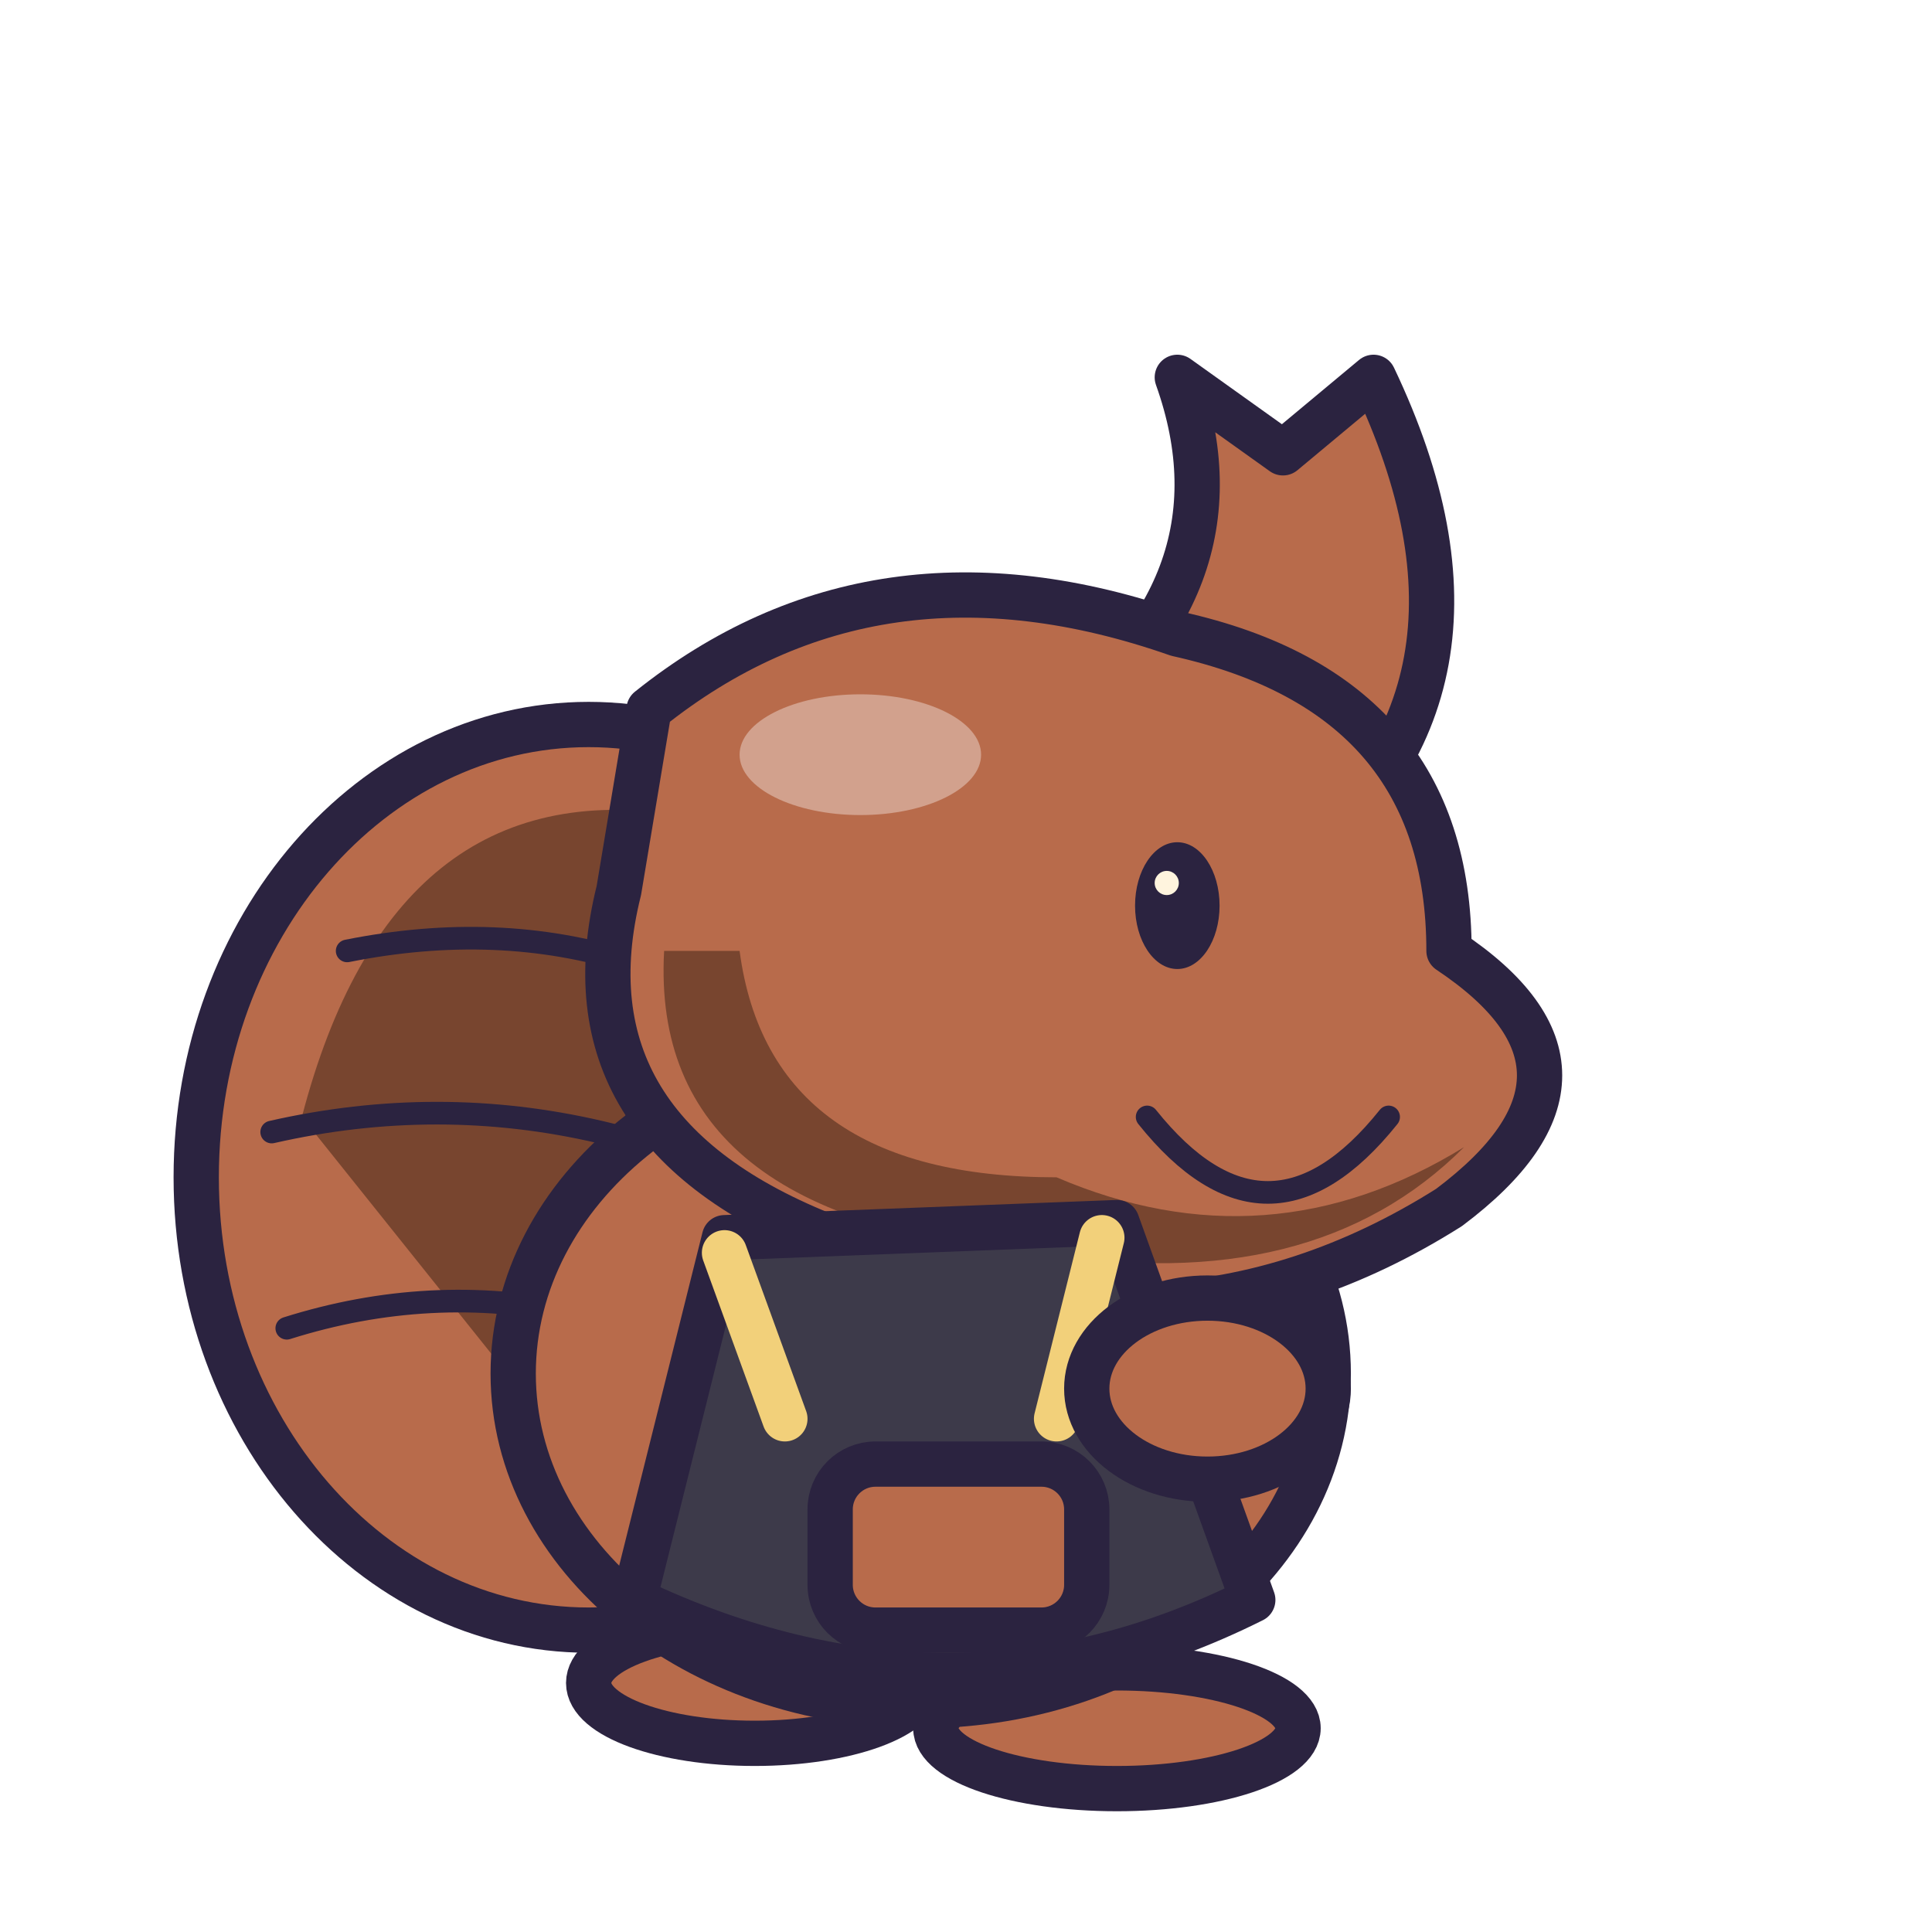
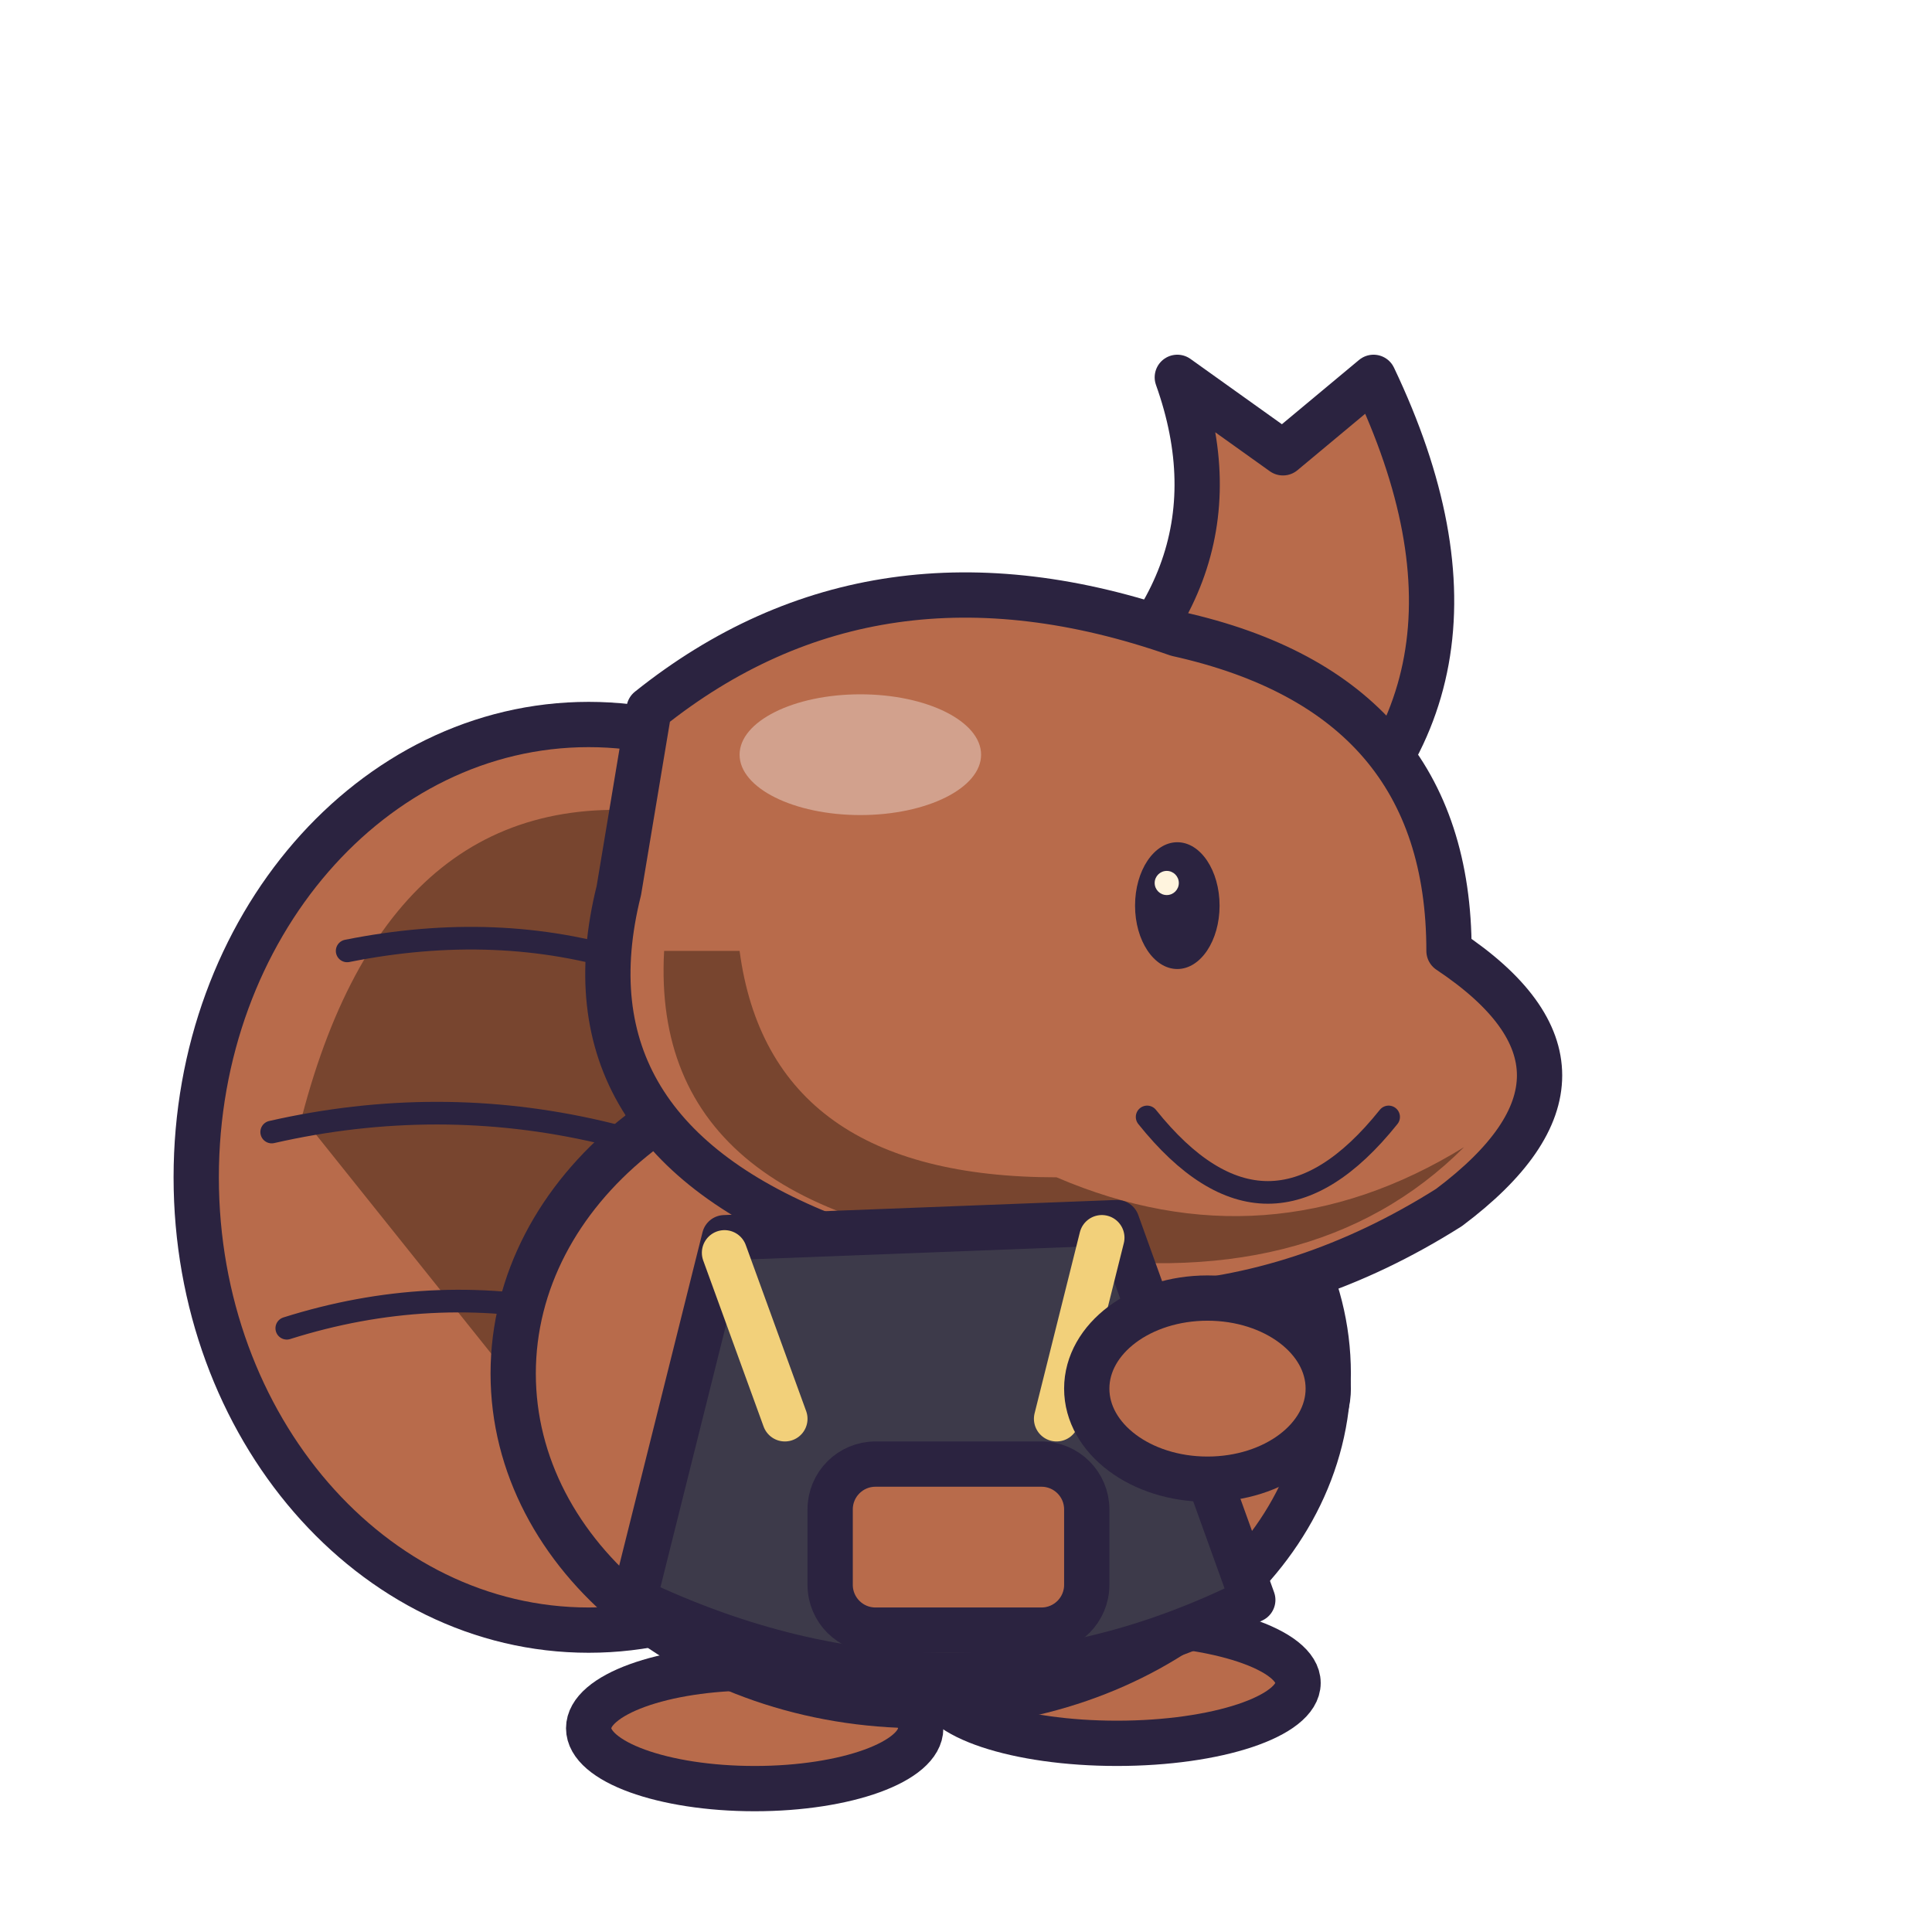
<svg xmlns="http://www.w3.org/2000/svg" version="1.1" viewBox="0 0 128 128" fill="none" stroke="#2B2340" stroke-width="3" stroke-linecap="round" stroke-linejoin="round">
  <g id="feet">
-     <ellipse cx="50" cy="111.5" rx="11" ry="4" fill="#B86B4B" />
-     <ellipse cx="74" cy="114.5" rx="12" ry="4" fill="#B86B4B" />
+     <ellipse cx="50" cy="114.5" rx="11" ry="4" fill="#B86B4B" />
+     <ellipse cx="74" cy="111.5" rx="12" ry="4" fill="#B86B4B" />
  </g>
  <g id="pose" transform="translate(0 -2)">
    <g id="tail">
      <ellipse cx="39" cy="80" rx="26" ry="30" fill="#B86B4B" />
      <path d="M20 76Q26 53 45 56Q64 61 60 82Q55 104 36 96" fill="#78452F" stroke="none" />
      <path d="M23 65Q43 61 58 76M18 77Q40 72 61 87M19 90Q38 84 57 98" fill="none" stroke="#2B2340" stroke-width="1.5" />
    </g>
    <g id="body">
      <ellipse cx="61" cy="93" rx="27" ry="22" fill="#B86B4B" />
      <path d="M51 79Q70 76 76 93Q77 109 64 112Q45 113 44 98Z" fill="#FFF4DE" stroke="none" />
    </g>
    <g id="head">
      <path d="M69 51Q83 41 78 27L85 32L91 27Q101 48 85 60Z" fill="#B86B4B" />
      <path d="M43 49Q58 37 78 44Q96 48 96 65Q108 73 96 82Q77 94 55 84Q37 77 41 61Z" fill="#B86B4B" />
      <path d="M44 65Q43 83 69 85Q87 88 97 78Q84 86 70 80Q51 80 49 65Z" fill="#78452F" stroke="none" />
      <ellipse cx="57" cy="52" rx="8" ry="4" fill="#D2A18D" stroke="none" />
      <ellipse cx="78" cy="62" rx="2.8" ry="4.2" fill="#2B2340" stroke="none" />
      <ellipse cx="77.3" cy="60.5" rx="0.8" ry="0.8" fill="#FFF4DE" stroke="none" />
      <path d="M76 76Q84 86 92 76" fill="none" stroke="#2B2340" stroke-width="1.5" />
    </g>
    <g id="clothing">
      <path d="M48 84L74 83L83 108Q63 118 42 108Z" fill="#3D3A4A" />
      <path d="M48 85L52 96M73 84L70 96" fill="none" stroke="#F2D07A" stroke-width="3" />
      <rect x="55" y="99" width="17" height="11" rx="3" fill="#B86B4B" />
    </g>
    <g id="headwear" />
    <g id="arm" transform="rotate(0 77 89)">
      <ellipse cx="80" cy="94" rx="8" ry="6" fill="#B86B4B" />
    </g>
  </g>
</svg>
